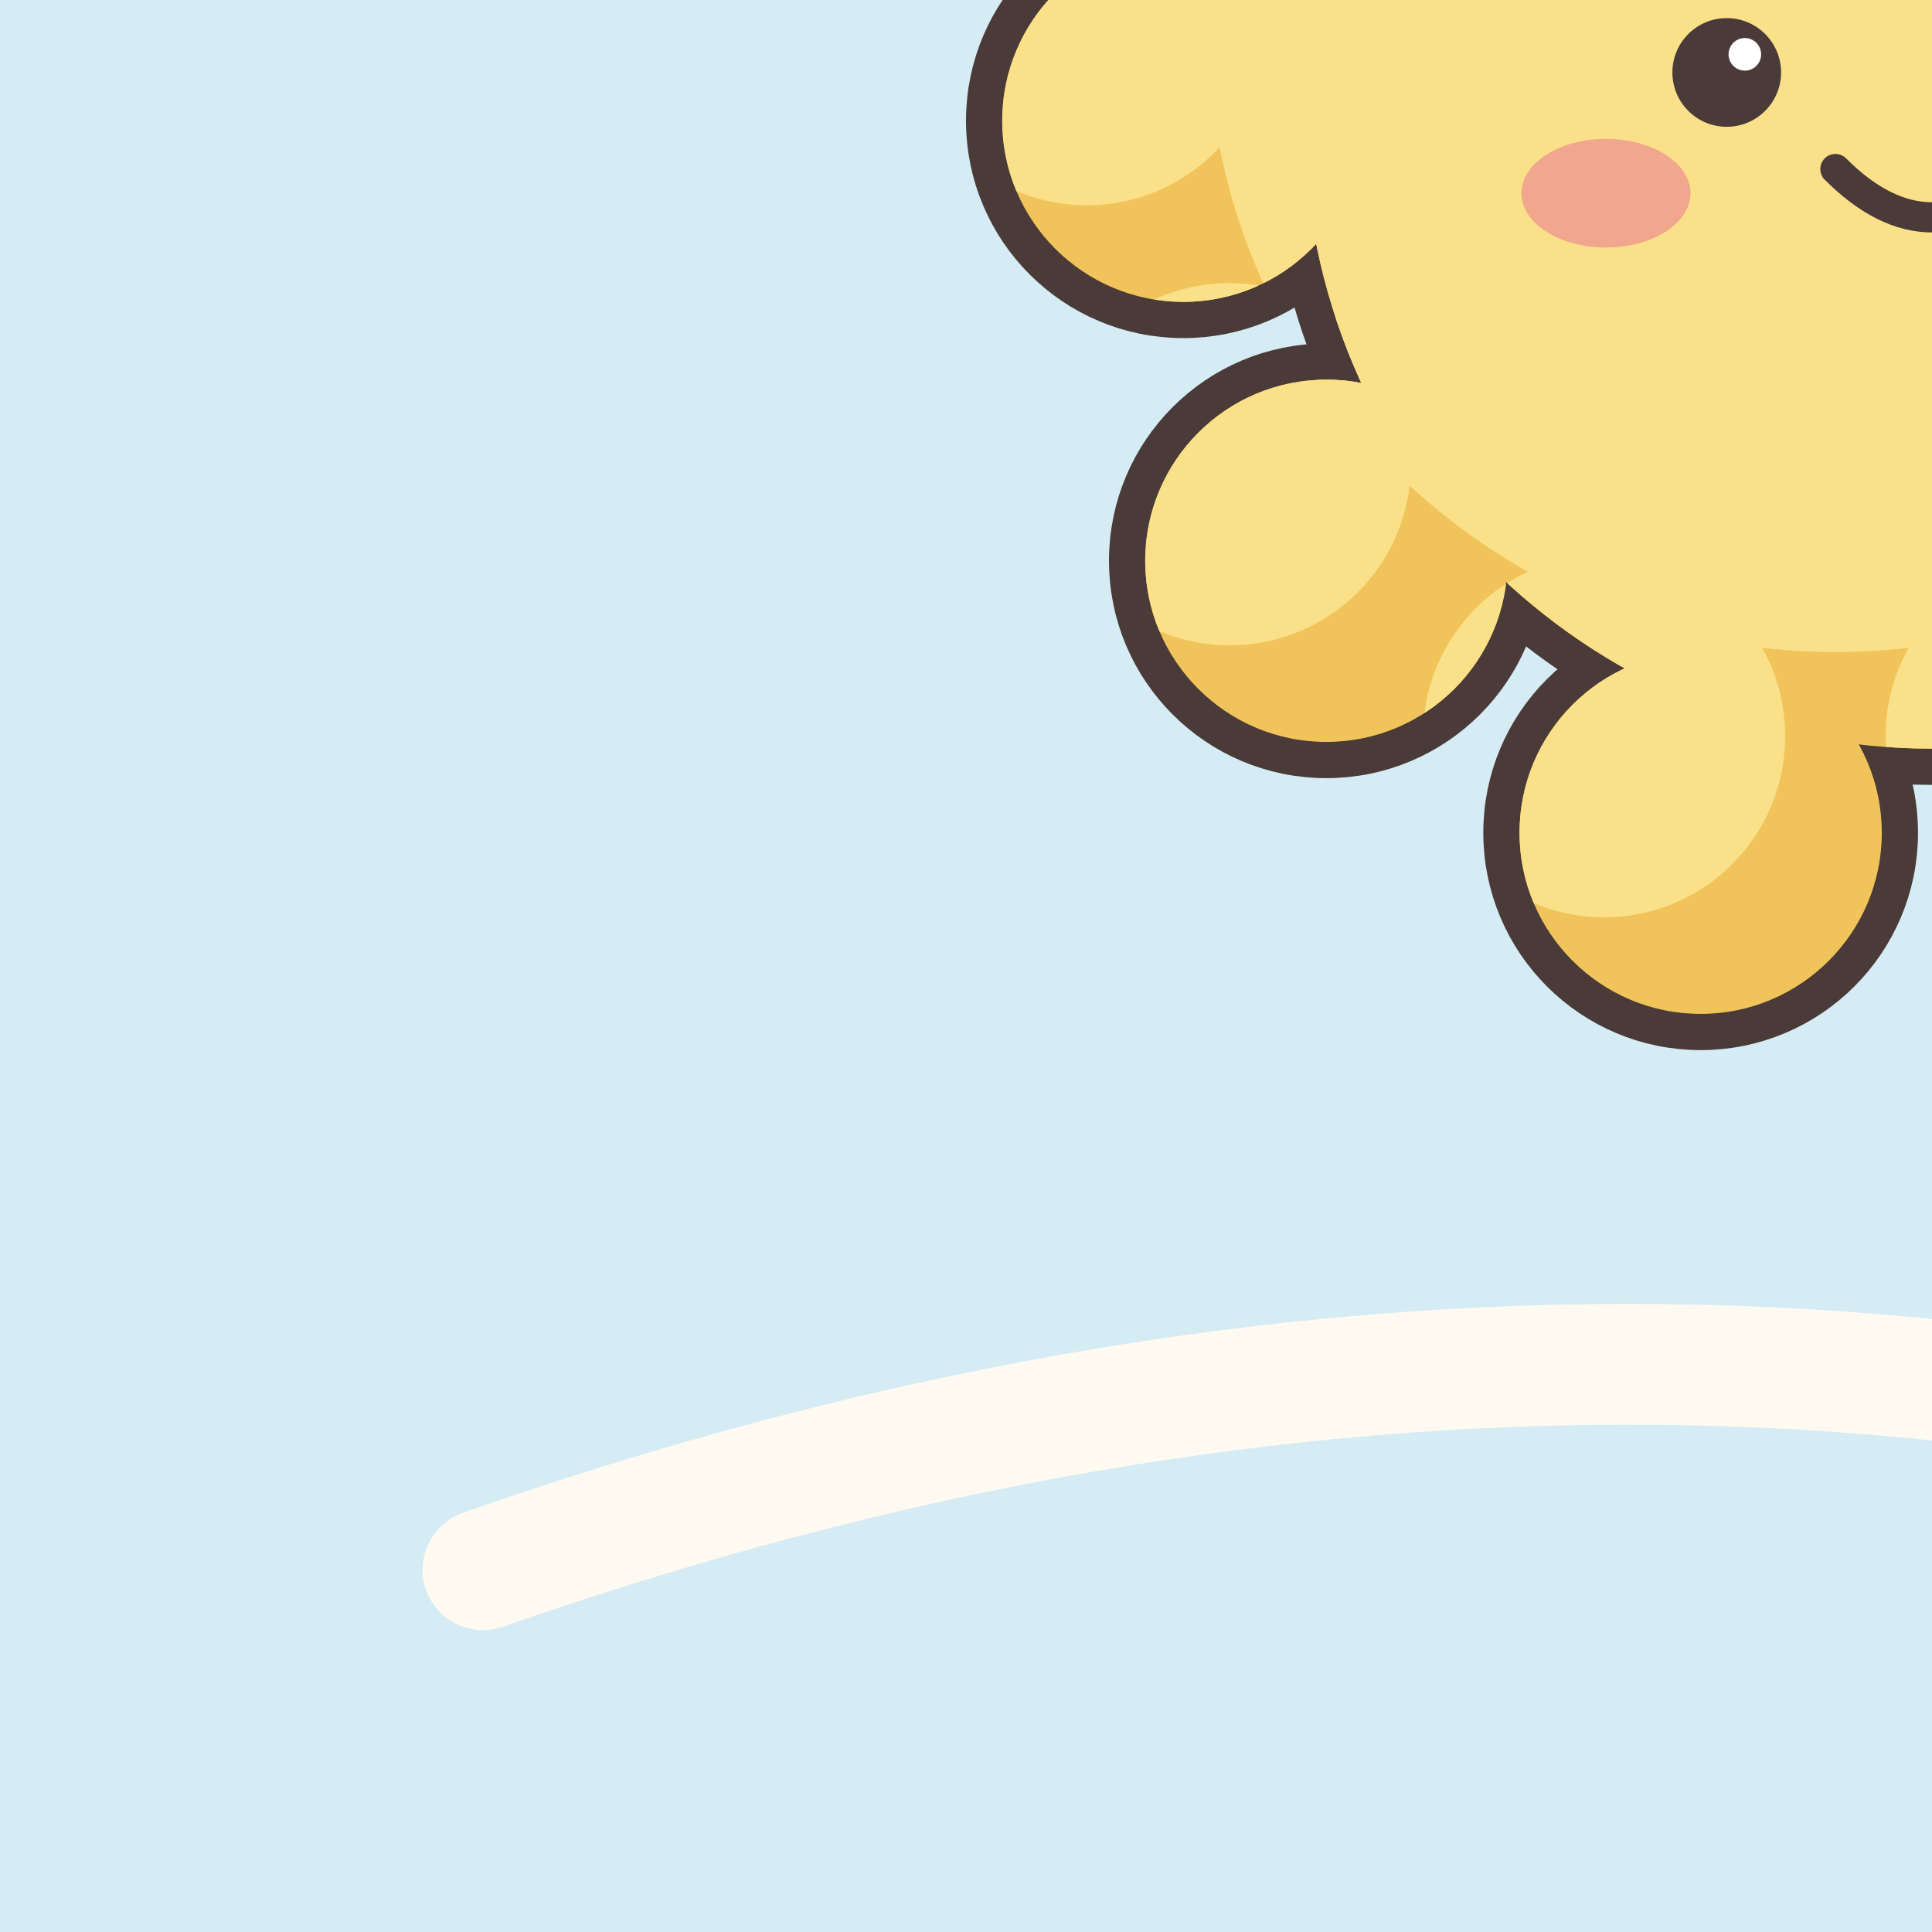
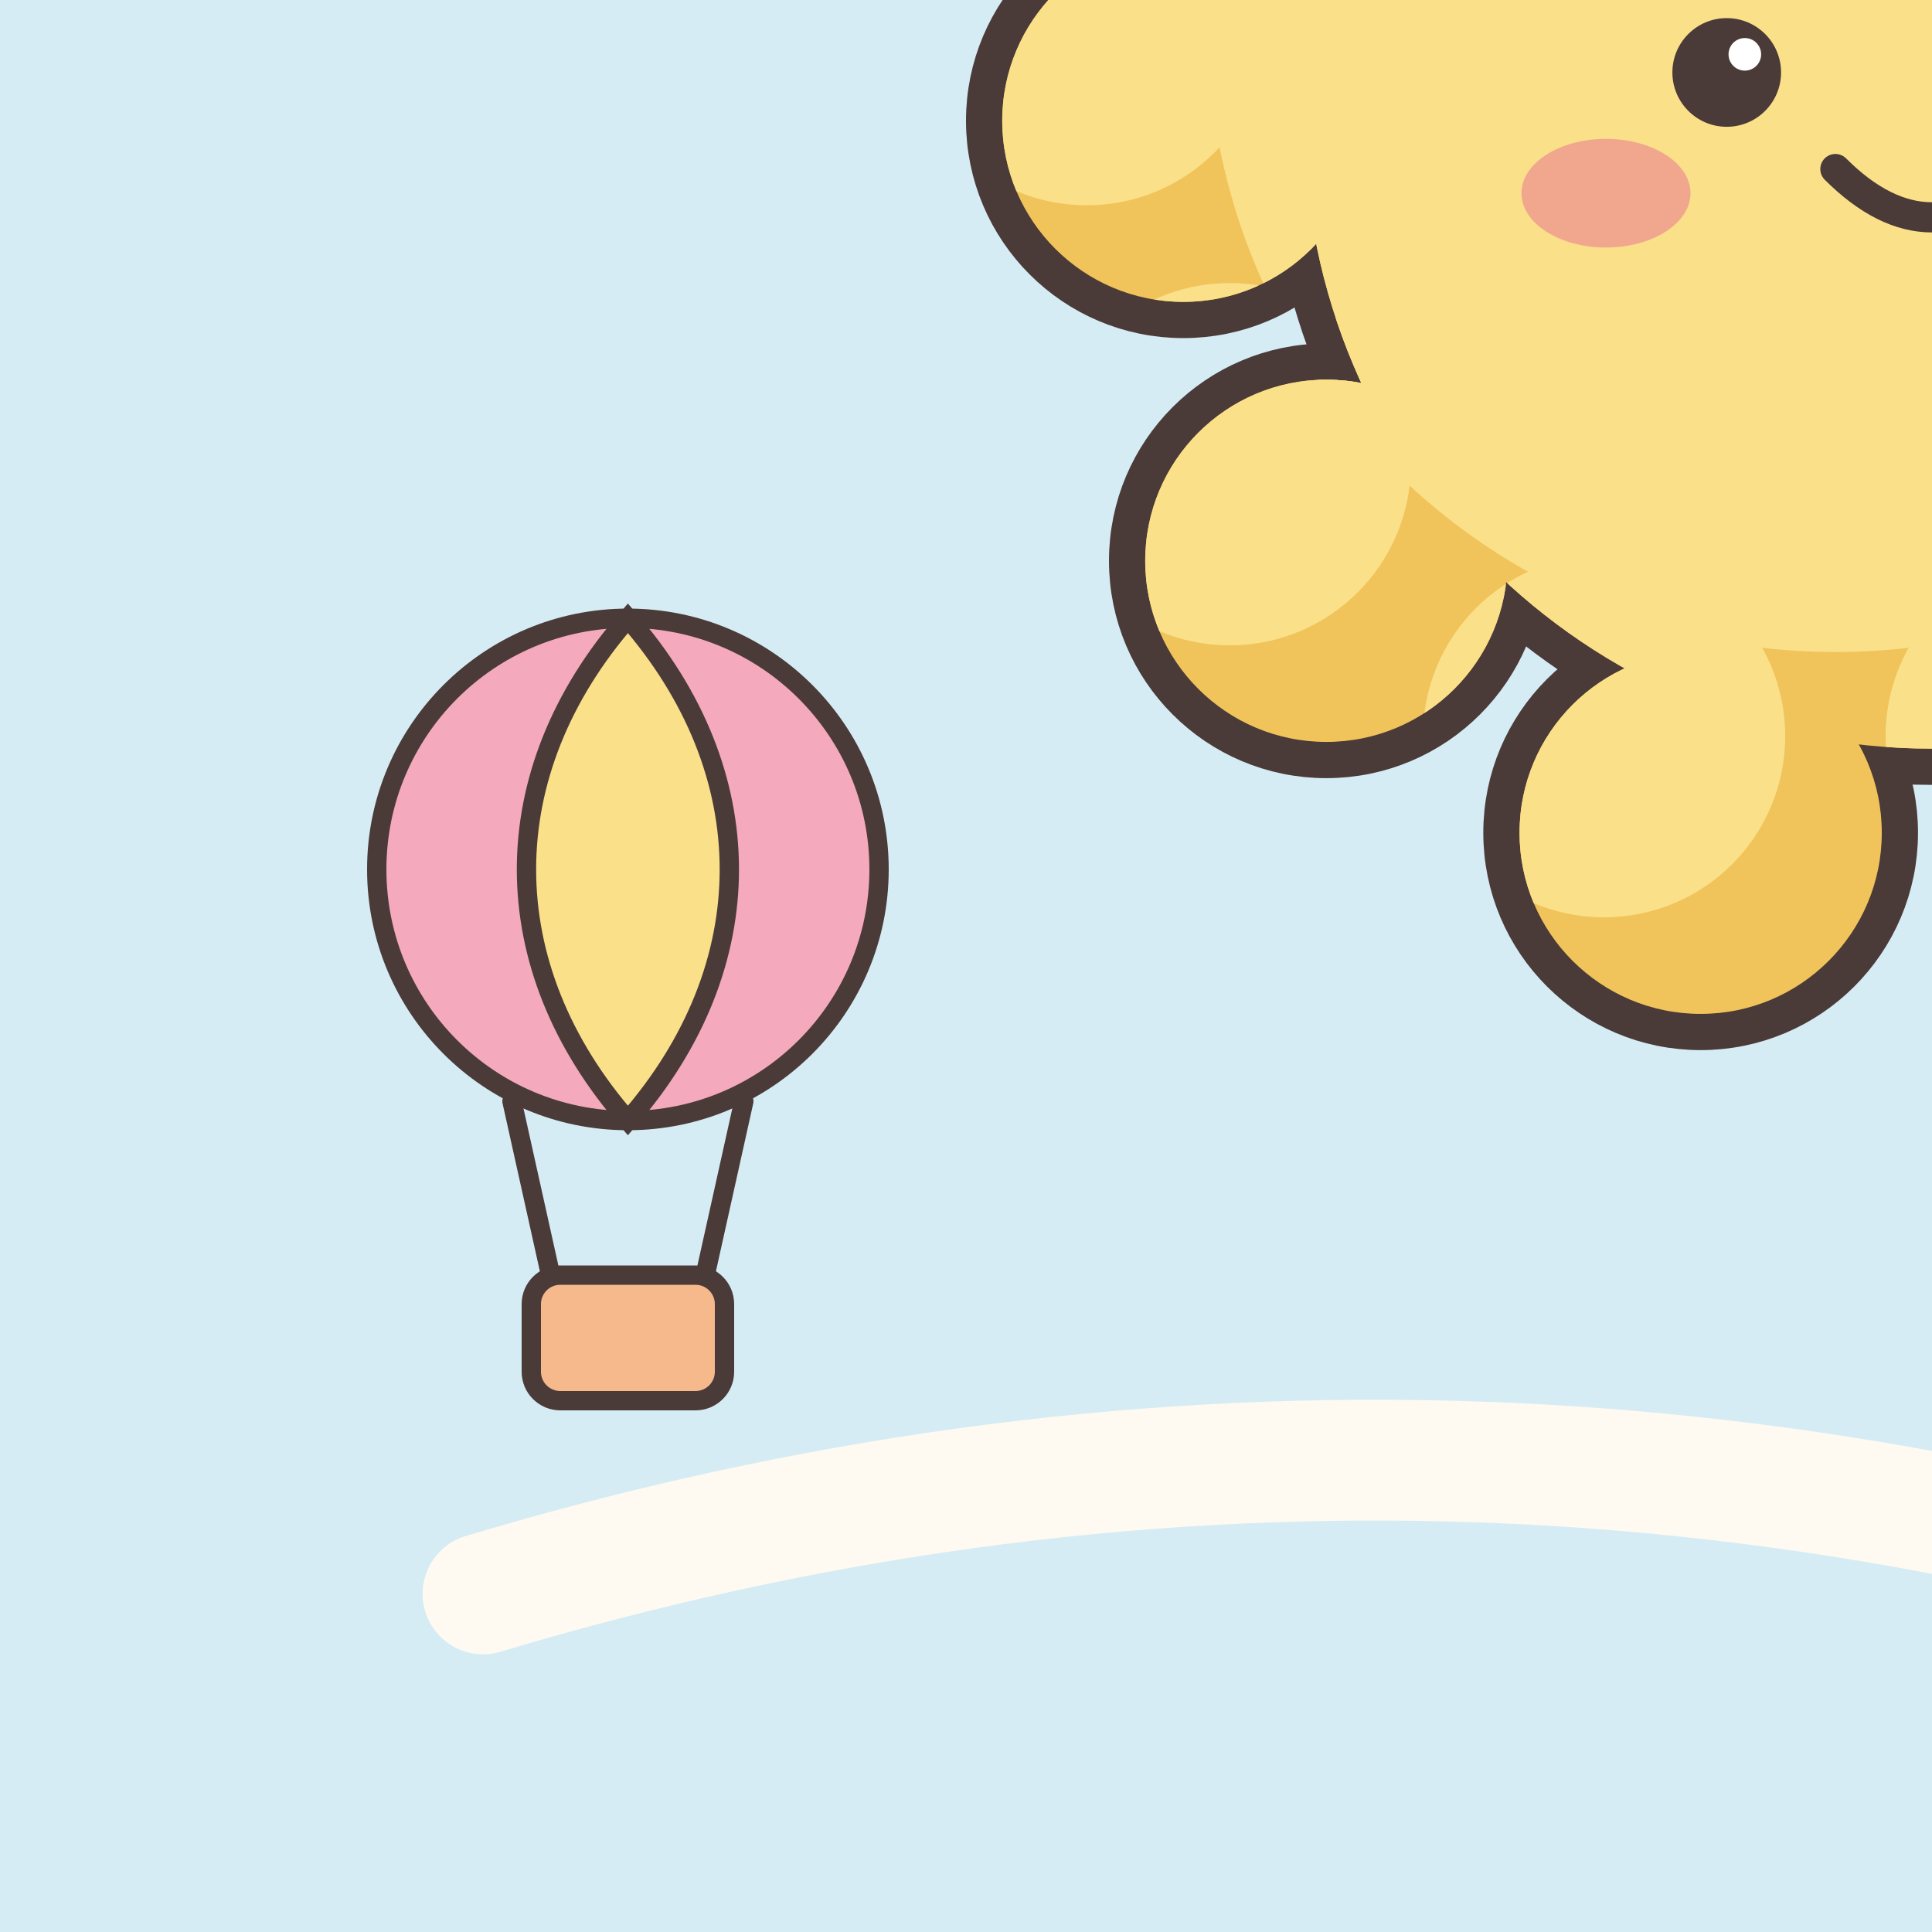
<svg xmlns="http://www.w3.org/2000/svg" width="160" height="160" viewBox="0 160 160 160">
  <rect width="320" height="320" fill="#d6ecf5" />
-   <path d="M30 80Q14 50 48 48Q58 18 88 36Q118 30 124 58Q148 74 122 82H46Q32 86 30 80Z" fill="#fffaf1" stroke="#4a3a38" stroke-width="3" />
-   <path d="M200 300Q190 270 220 266Q232 238 258 258Q288 254 290 280Q312 290 292 300Z" fill="#fffaf1" stroke="#4a3a38" stroke-width="3" />
+   <path d="M14 150A50 50 0 0 1 114 150" fill="none" stroke="#f4a9bd" stroke-width="7" />
+   <path d="M21 150A43 43 0 0 1 107 150" fill="none" stroke="#fbe08a" stroke-width="7" />
+   <path d="M28 150A36 36 0 0 1 100 150" fill="none" stroke="#9cc08a" stroke-width="7" />
+   <path d="M35 150A29 29 0 0 1 93 150" fill="none" stroke="#a9c1e6" stroke-width="7" />
+   <g transform="translate(60 66) scale(0.9)">
+     <path transform="translate(-30 -80)" d="M30 80Q14 50 48 48Q58 18 88 36Q118 30 124 58Q148 74 122 82H46Q32 86 30 80Z" fill="#fffaf1" stroke="#4a3a38" stroke-width="3" />
+   </g>
+   <g transform="translate(258 66) scale(1.2)">
+     <g transform="scale(-1 1)">
+       <path d="M-10 0L-20 -5L-18 4Z" fill="#f4a9bd" stroke="#4a3a38" stroke-width="2" />
+       <ellipse rx="12" ry="8.5" fill="#f4a9bd" stroke="#4a3a38" stroke-width="2" />
+       <circle cx="9" cy="-6" r="6.5" fill="#f4a9bd" stroke="#4a3a38" stroke-width="2" />
+       <path d="M14 -7L21 -4L14 -2Z" fill="#e79c6c" stroke="#4a3a38" stroke-width="2" />
+       <ellipse cx="-2" cy="2" rx="6" ry="4" fill="#f9c6d3" stroke="#4a3a38" stroke-width="2" opacity=".8" />
+       <circle cx="10" cy="-7" r="1.6" fill="#4a3a38" />
+     </g>
+   </g>
+   <g transform="translate(280 120) scale(0.5)">
+     <path transform="translate(-30 -80)" d="M30 80Q14 50 48 48Q58 18 88 36Q118 30 124 58Q148 74 122 82H46Q32 86 30 80Z" fill="#c9dcf2" stroke="#4a3a38" stroke-width="3" />
+   </g>
+   <g transform="translate(52 232) scale(0.8)">
+     <path d="M-12 24L-8 42M12 24L8 42" fill="none" stroke="#4a3a38" stroke-width="2" stroke-linecap="round" stroke-linejoin="round" />
+     <rect x="-10" y="42" width="20" height="13" rx="3" fill="#f6b98c" stroke="#4a3a38" stroke-width="2" />
+     <circle r="26" fill="#f4a9bd" stroke="#4a3a38" stroke-width="2" />
+     <path d="M0 -26C-14 -10 -14 10 0 26C14 10 14 -10 0 -26Z" fill="#fbe08a" stroke="#4a3a38" stroke-width="2" />
+   </g>
+   <g transform="translate(250 262) scale(1.1)">
+     <path d="M0 0L46 -14L20 12Z" fill="#fffaf1" stroke="#4a3a38" stroke-width="2" stroke-linejoin="round" />
+     <path d="M0 0L20 12L16 2Z" fill="#a9c1e6" stroke="#4a3a38" stroke-width="2" stroke-linejoin="round" />
+   </g>
+   <g transform="translate(300 308) scale(0.7)">
+     <path transform="translate(-30 -80)" d="M30 80Q14 50 48 48Q58 18 88 36Q118 30 124 58Q148 74 122 82H46Q32 86 30 80Z" fill="#fffaf1" stroke="#4a3a38" stroke-width="3" />
+   </g>
  <g stroke="#4a3a38" stroke-width="6" stroke-linejoin="round" fill="#4a3a38">
    <circle cx="222" cy="170" r="15" />
    <circle cx="210.159" cy="206.443" r="15" />
    <circle cx="179.159" cy="228.966" r="15" />
    <circle cx="140.841" cy="228.966" r="15" />
    <circle cx="109.841" cy="206.443" r="15" />
    <circle cx="98" cy="170" r="15" />
    <circle cx="109.841" cy="133.557" r="15" />
    <circle cx="140.841" cy="111.034" r="15" />
    <circle cx="179.159" cy="111.034" r="15" />
    <circle cx="210.159" cy="133.557" r="15" />
    <circle cx="160" cy="170" r="52" />
  </g>
  <clipPath id="sunny">
    <circle cx="222" cy="170" r="15" />
    <circle cx="210.159" cy="206.443" r="15" />
    <circle cx="179.159" cy="228.966" r="15" />
    <circle cx="140.841" cy="228.966" r="15" />
    <circle cx="109.841" cy="206.443" r="15" />
    <circle cx="98" cy="170" r="15" />
    <circle cx="109.841" cy="133.557" r="15" />
    <circle cx="140.841" cy="111.034" r="15" />
    <circle cx="179.159" cy="111.034" r="15" />
    <circle cx="210.159" cy="133.557" r="15" />
    <circle cx="160" cy="170" r="52" />
  </clipPath>
  <g clip-path="url(#sunny)">
    <rect width="320" height="320" fill="#f0c45a" />
    <g transform="translate(-8 -8)" fill="#fbe08a">
      <circle cx="222" cy="170" r="15" />
      <circle cx="210.159" cy="206.443" r="15" />
      <circle cx="179.159" cy="228.966" r="15" />
      <circle cx="140.841" cy="228.966" r="15" />
      <circle cx="109.841" cy="206.443" r="15" />
      <circle cx="98" cy="170" r="15" />
      <circle cx="109.841" cy="133.557" r="15" />
      <circle cx="140.841" cy="111.034" r="15" />
      <circle cx="179.159" cy="111.034" r="15" />
      <circle cx="210.159" cy="133.557" r="15" />
      <circle cx="160" cy="170" r="52" />
    </g>
    <ellipse cx="135" cy="142" rx="18" ry="9" fill="#fff" opacity=".5" transform="rotate(-35 135 142)" />
  </g>
  <circle cx="143" cy="166" r="4.5" fill="#4a3a38" />
  <circle cx="144.5" cy="164.5" r="1.35" fill="#fff" />
  <circle cx="177" cy="166" r="4.5" fill="#4a3a38" />
  <circle cx="178.5" cy="164.5" r="1.35" fill="#fff" />
  <ellipse cx="133" cy="176" rx="7" ry="4.5" fill="#e8788f" opacity=".55" />
  <ellipse cx="187" cy="176" rx="7" ry="4.5" fill="#e8788f" opacity=".55" />
  <path d="M152 174Q160 182 168 174" fill="none" stroke="#4a3a38" stroke-width="2.5" stroke-linecap="round" stroke-linejoin="round" />
-   <path d="M40 290Q140 255 230 292" fill="none" stroke="#fffaf1" stroke-width="10" stroke-linecap="round" />
+   <path d="M40 292Q120 268 200 296" fill="none" stroke="#fffaf1" stroke-width="10" stroke-linecap="round" />
</svg>
